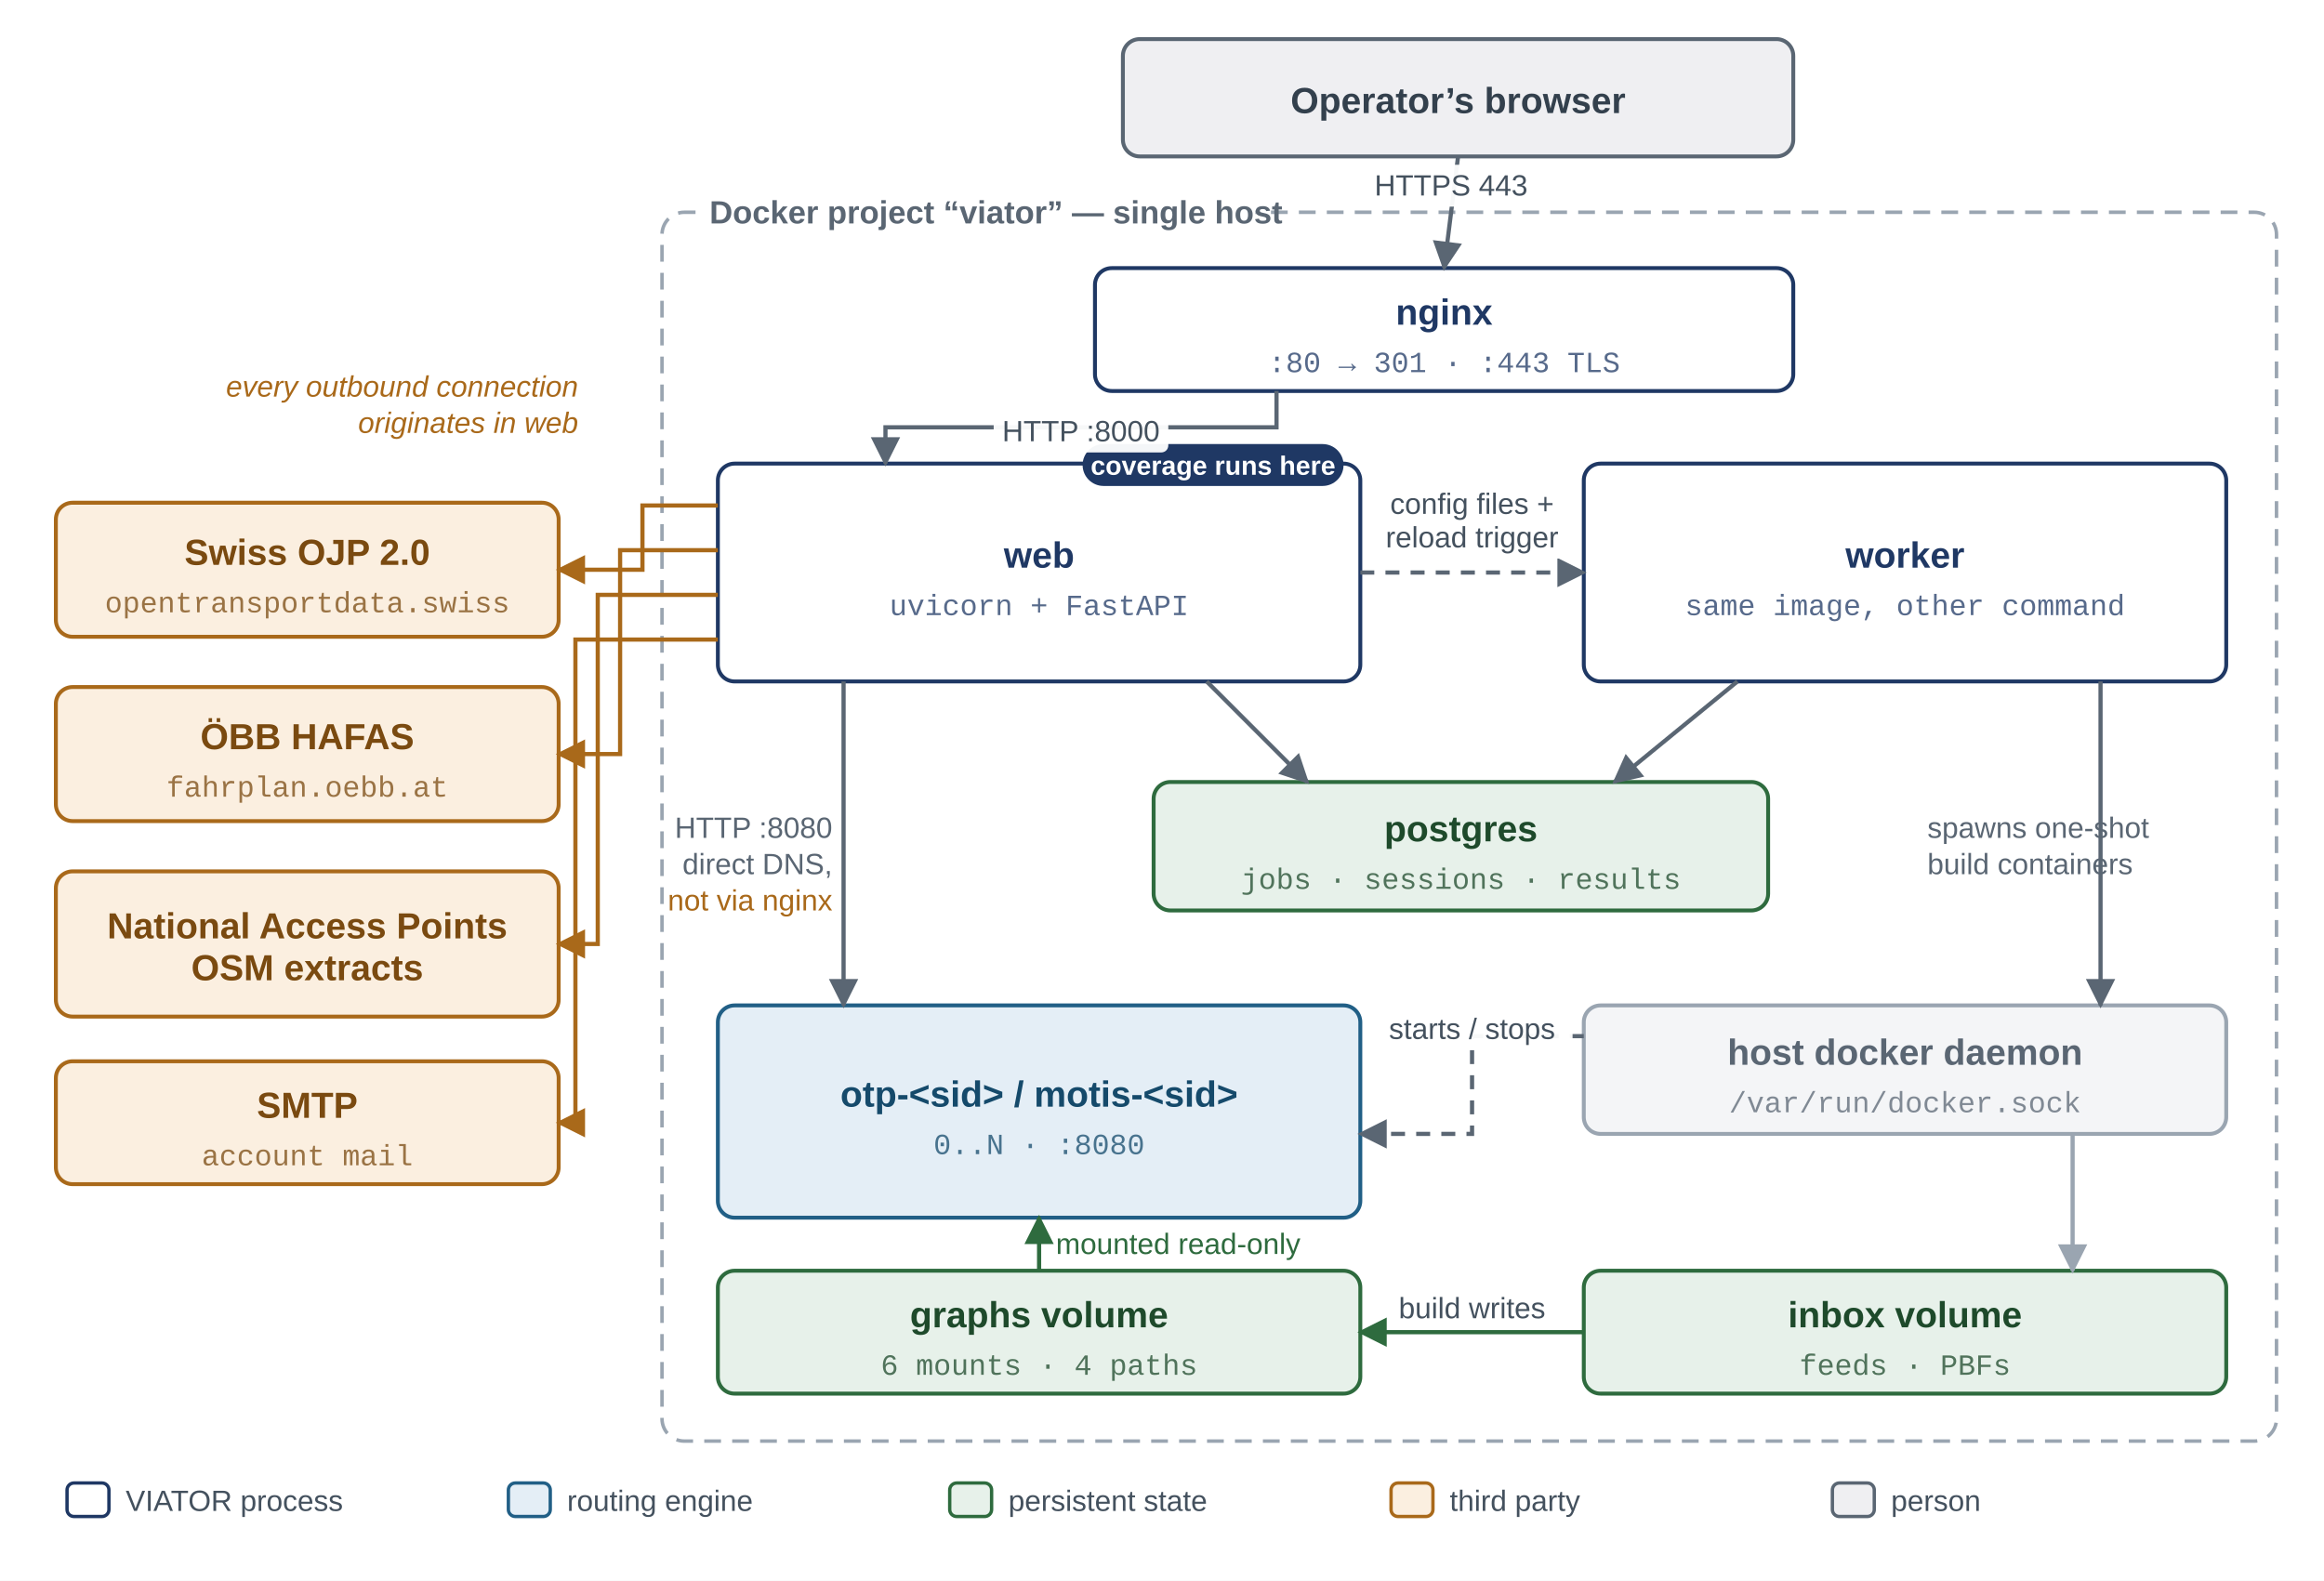
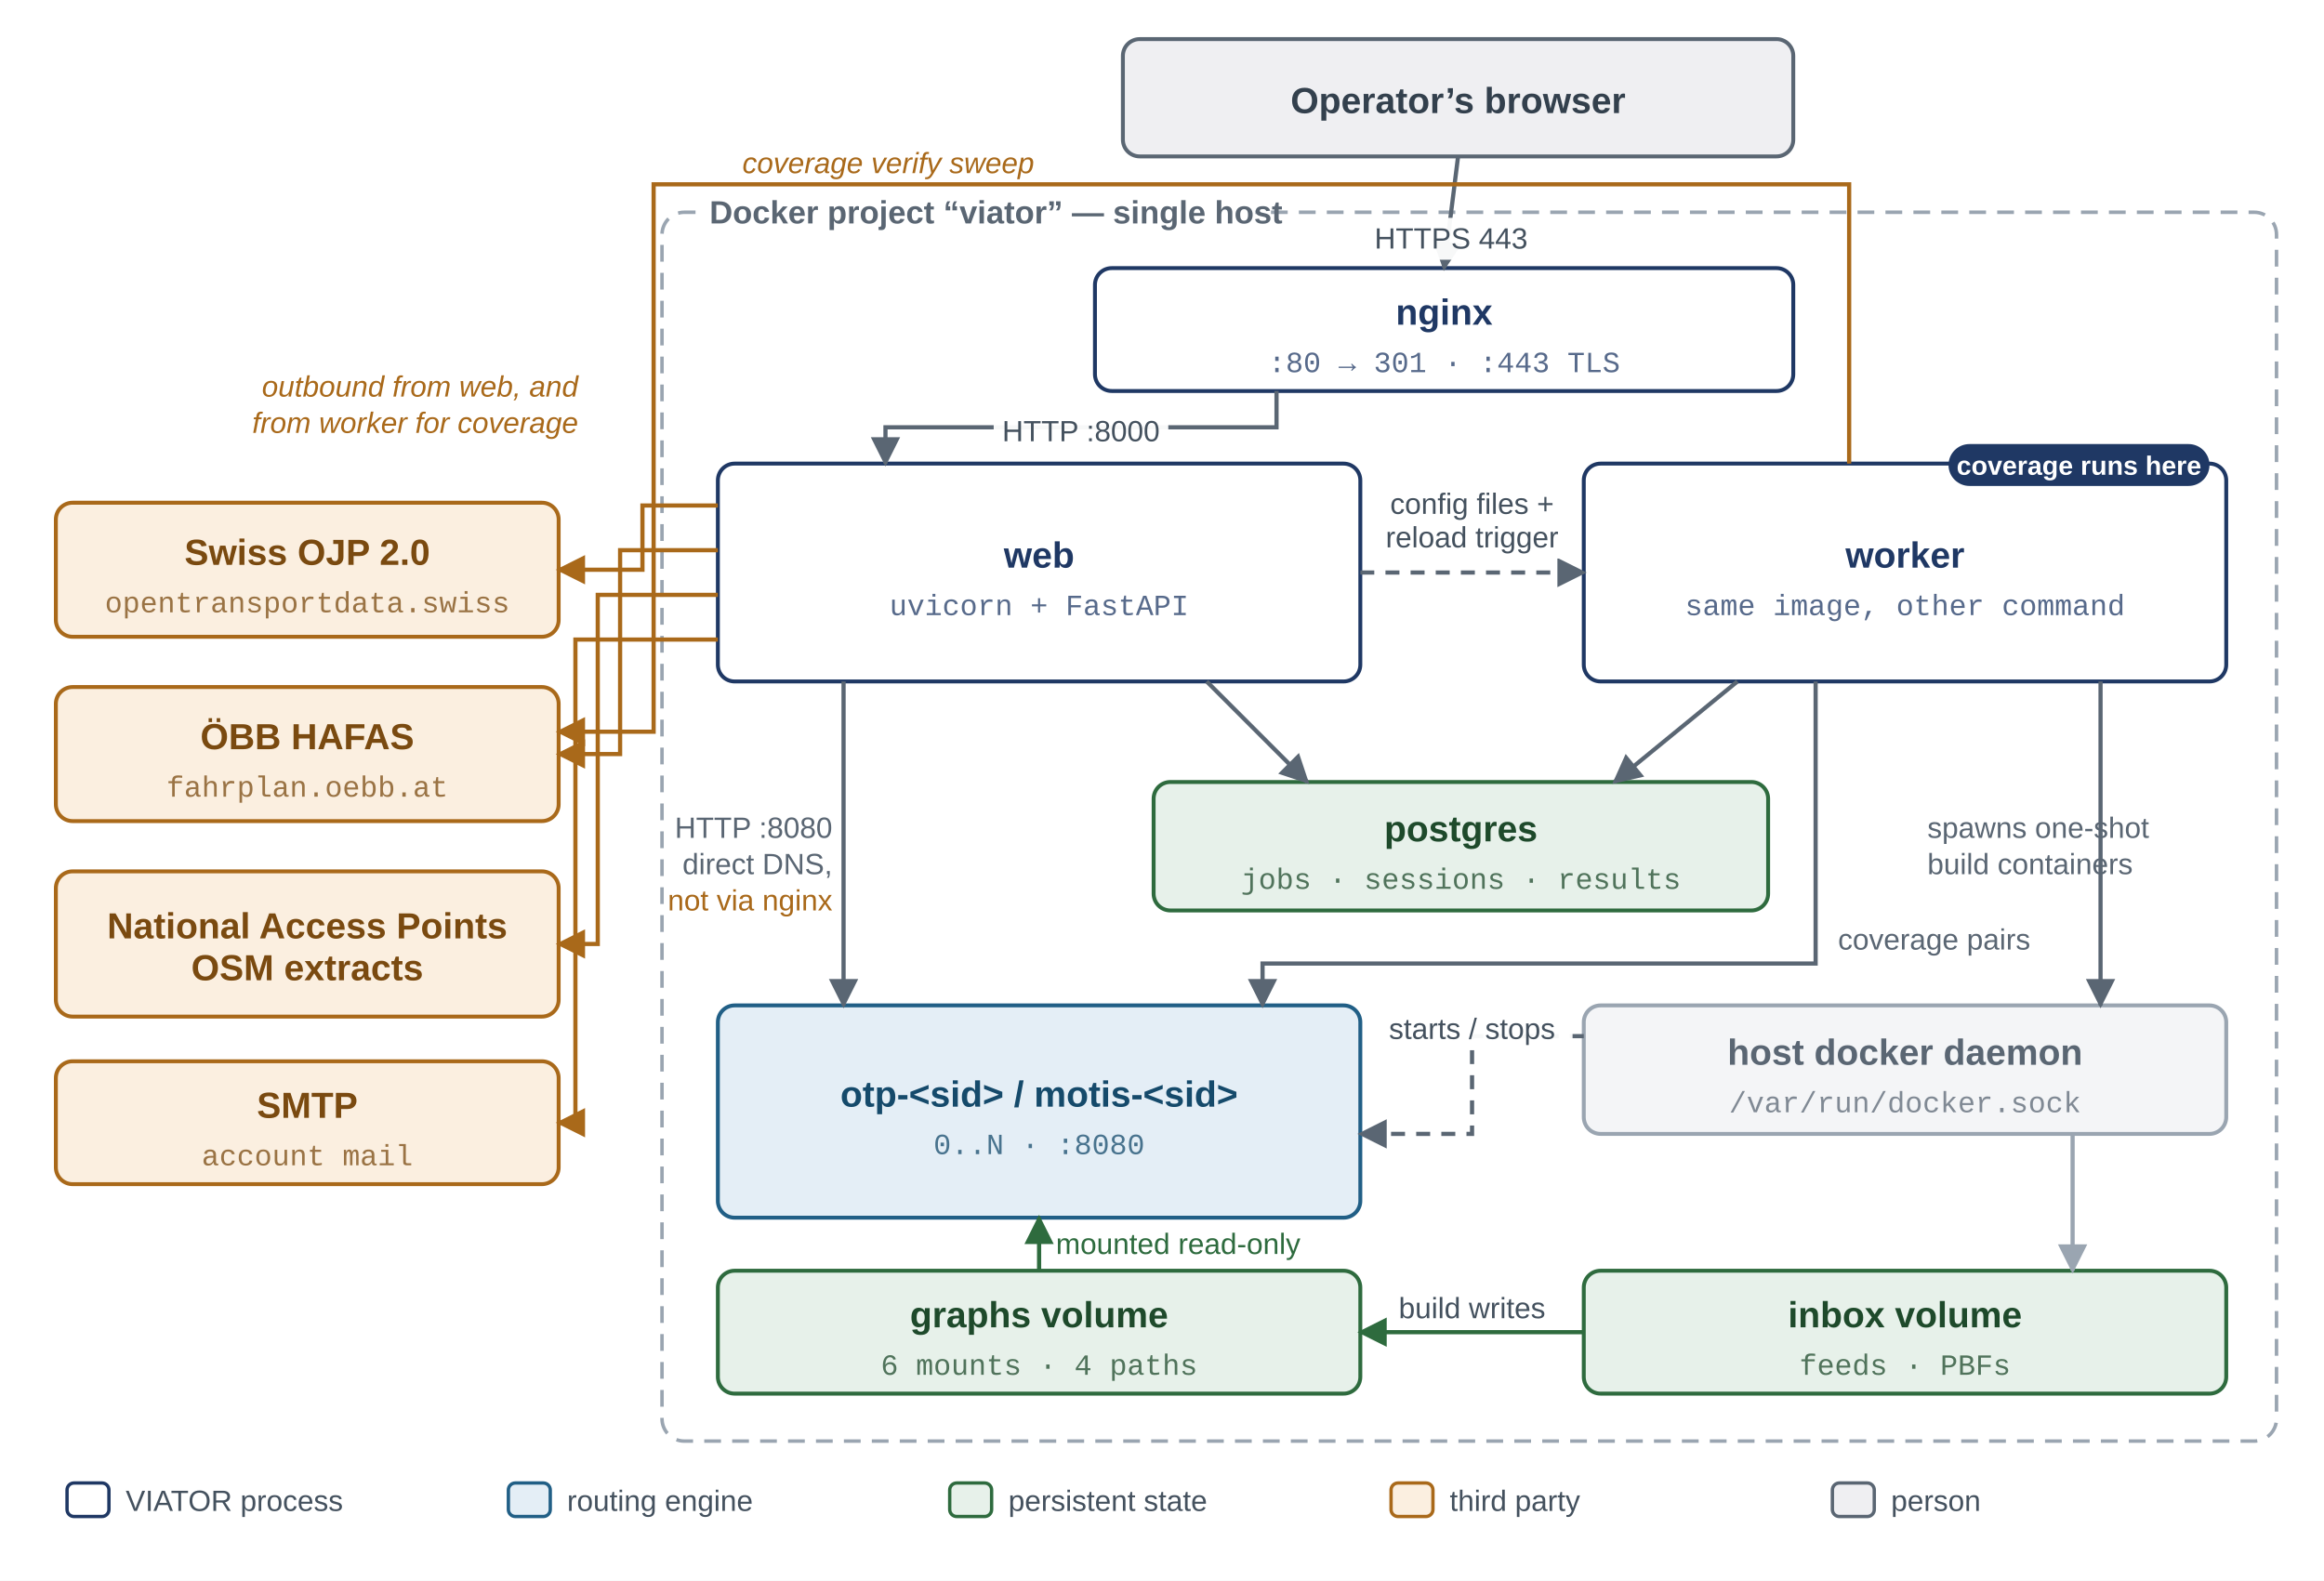
<svg xmlns="http://www.w3.org/2000/svg" width="832" height="566" viewBox="0 0 832 566" font-family="Segoe UI, Calibri, Arial, sans-serif">
  <defs>
    <marker id="ah" viewBox="0 0 10 10" refX="9" refY="5" markerWidth="7" markerHeight="7" orient="auto-start-reverse">
      <path d="M 0 0 L 10 5 L 0 10 z" fill="#5A6673" />
    </marker>
    <marker id="ahr" viewBox="0 0 10 10" refX="9" refY="5" markerWidth="7" markerHeight="7" orient="auto-start-reverse">
      <path d="M 0 0 L 10 5 L 0 10 z" fill="#5A6673" />
    </marker>
    <marker id="ahs" viewBox="0 0 10 10" refX="9" refY="5" markerWidth="7" markerHeight="7" orient="auto-start-reverse">
      <path d="M 0 0 L 10 5 L 0 10 z" fill="#9AA5B1" />
    </marker>
    <marker id="ahsr" viewBox="0 0 10 10" refX="9" refY="5" markerWidth="7" markerHeight="7" orient="auto-start-reverse">
      <path d="M 0 0 L 10 5 L 0 10 z" fill="#9AA5B1" />
    </marker>
    <marker id="ah_6B2E7A" viewBox="0 0 10 10" refX="9" refY="5" markerWidth="7" markerHeight="7" orient="auto-start-reverse">
      <path d="M 0 0 L 10 5 L 0 10 z" fill="#6B2E7A" />
    </marker>
    <marker id="ah_6B2E7Ar" viewBox="0 0 10 10" refX="9" refY="5" markerWidth="7" markerHeight="7" orient="auto-start-reverse">
      <path d="M 0 0 L 10 5 L 0 10 z" fill="#6B2E7A" />
    </marker>
    <marker id="ah_A9691A" viewBox="0 0 10 10" refX="9" refY="5" markerWidth="7" markerHeight="7" orient="auto-start-reverse">
      <path d="M 0 0 L 10 5 L 0 10 z" fill="#A9691A" />
    </marker>
    <marker id="ah_A9691Ar" viewBox="0 0 10 10" refX="9" refY="5" markerWidth="7" markerHeight="7" orient="auto-start-reverse">
      <path d="M 0 0 L 10 5 L 0 10 z" fill="#A9691A" />
    </marker>
    <marker id="ah_2E6B3E" viewBox="0 0 10 10" refX="9" refY="5" markerWidth="7" markerHeight="7" orient="auto-start-reverse">
      <path d="M 0 0 L 10 5 L 0 10 z" fill="#2E6B3E" />
    </marker>
    <marker id="ah_2E6B3Er" viewBox="0 0 10 10" refX="9" refY="5" markerWidth="7" markerHeight="7" orient="auto-start-reverse">
      <path d="M 0 0 L 10 5 L 0 10 z" fill="#2E6B3E" />
    </marker>
  </defs>
  <rect width="832" height="566" fill="#FFFFFF" />
  <rect x="402" y="14" width="240" height="42" rx="6" fill="#EFEFF2" stroke="#5A6673" stroke-width="1.4" />
  <text x="522" y="40.5" font-family="Segoe UI, Calibri, Arial, sans-serif" font-size="13" font-weight="600" fill="#33404D" text-anchor="middle">Operator’s browser</text>
  <rect x="20" y="180" width="180" height="48" rx="6" fill="#FBEFE0" stroke="#A9691A" stroke-width="1.4" />
  <text x="110" y="202.25" font-family="Segoe UI, Calibri, Arial, sans-serif" font-size="13" font-weight="600" fill="#7A4A10" text-anchor="middle">Swiss OJP 2.0</text>
  <text x="110" y="219.25" font-family="Consolas, Courier New, monospace" font-size="10.5" fill="#7A4A10" fill-opacity="0.75" text-anchor="middle">opentransportdata.swiss</text>
  <rect x="20" y="246" width="180" height="48" rx="6" fill="#FBEFE0" stroke="#A9691A" stroke-width="1.4" />
  <text x="110" y="268.25" font-family="Segoe UI, Calibri, Arial, sans-serif" font-size="13" font-weight="600" fill="#7A4A10" text-anchor="middle">ÖBB HAFAS</text>
  <text x="110" y="285.25" font-family="Consolas, Courier New, monospace" font-size="10.5" fill="#7A4A10" fill-opacity="0.75" text-anchor="middle">fahrplan.oebb.at</text>
  <rect x="20" y="312" width="180" height="52" rx="6" fill="#FBEFE0" stroke="#A9691A" stroke-width="1.4" />
  <text x="110" y="336" font-family="Segoe UI, Calibri, Arial, sans-serif" font-size="13" font-weight="600" fill="#7A4A10" text-anchor="middle">National Access Points</text>
  <text x="110" y="351" font-family="Segoe UI, Calibri, Arial, sans-serif" font-size="13" font-weight="600" fill="#7A4A10" text-anchor="middle">OSM extracts</text>
  <rect x="20" y="380" width="180" height="44" rx="6" fill="#FBEFE0" stroke="#A9691A" stroke-width="1.4" />
  <text x="110" y="400.25" font-family="Segoe UI, Calibri, Arial, sans-serif" font-size="13" font-weight="600" fill="#7A4A10" text-anchor="middle">SMTP</text>
  <text x="110" y="417.25" font-family="Consolas, Courier New, monospace" font-size="10.5" fill="#7A4A10" fill-opacity="0.75" text-anchor="middle">account mail</text>
  <rect x="237" y="76" width="578" height="440" rx="8" fill="none" stroke="#9AA5B1" stroke-width="1.25" stroke-dasharray="6 4" />
  <rect x="249" y="68" width="200.418" height="16" rx="3" fill="#FFFFFF" />
  <text x="254" y="80" font-family="Segoe UI, Calibri, Arial, sans-serif" font-size="11.5" font-weight="600" fill="#5A6673">Docker project “viator” — single host</text>
  <rect x="392" y="96" width="250" height="44" rx="6" fill="#FFFFFF" stroke="#1F3864" stroke-width="1.4" />
  <text x="517" y="116.25" font-family="Segoe UI, Calibri, Arial, sans-serif" font-size="13" font-weight="600" fill="#1F3864" text-anchor="middle">nginx</text>
  <text x="517" y="133.25" font-family="Consolas, Courier New, monospace" font-size="10.5" fill="#1F3864" fill-opacity="0.75" text-anchor="middle">:80 → 301  ·  :443 TLS</text>
  <rect x="257" y="166" width="230" height="78" rx="6" fill="#FFFFFF" stroke="#1F3864" stroke-width="1.4" />
  <text x="372" y="203.25" font-family="Segoe UI, Calibri, Arial, sans-serif" font-size="13" font-weight="600" fill="#1F3864" text-anchor="middle">web</text>
  <text x="372" y="220.25" font-family="Consolas, Courier New, monospace" font-size="10.5" fill="#1F3864" fill-opacity="0.75" text-anchor="middle">uvicorn + FastAPI</text>
-   <rect x="387.577" y="159" width="93.423" height="15" rx="7.5" fill="#1F3864" />
-   <text x="434.288" y="170" font-family="Segoe UI, Calibri, Arial, sans-serif" font-size="9.5" font-weight="700" fill="#FFFFFF" text-anchor="middle">coverage runs here</text>
  <rect x="567" y="166" width="230" height="78" rx="6" fill="#FFFFFF" stroke="#1F3864" stroke-width="1.4" />
  <text x="682" y="203.25" font-family="Segoe UI, Calibri, Arial, sans-serif" font-size="13" font-weight="600" fill="#1F3864" text-anchor="middle">worker</text>
  <text x="682" y="220.25" font-family="Consolas, Courier New, monospace" font-size="10.5" fill="#1F3864" fill-opacity="0.75" text-anchor="middle">same image, other command</text>
+   <rect x="697.577" y="159" width="93.423" height="15" rx="7.5" fill="#1F3864" />
+   <text x="744.288" y="170" font-family="Segoe UI, Calibri, Arial, sans-serif" font-size="9.5" font-weight="700" fill="#FFFFFF" text-anchor="middle">coverage runs here</text>
  <rect x="413" y="280" width="220" height="46" rx="6" fill="#E7F1EA" stroke="#2E6B3E" stroke-width="1.4" />
  <text x="523" y="301.25" font-family="Segoe UI, Calibri, Arial, sans-serif" font-size="13" font-weight="600" fill="#1E4A2B" text-anchor="middle">postgres</text>
  <text x="523" y="318.25" font-family="Consolas, Courier New, monospace" font-size="10.5" fill="#1E4A2B" fill-opacity="0.75" text-anchor="middle">jobs · sessions · results</text>
  <rect x="257" y="360" width="230" height="76" rx="6" fill="#E4EEF6" stroke="#215F86" stroke-width="1.4" />
  <text x="372" y="396.25" font-family="Segoe UI, Calibri, Arial, sans-serif" font-size="13" font-weight="600" fill="#154A6B" text-anchor="middle">otp-&lt;sid&gt;  /  motis-&lt;sid&gt;</text>
  <text x="372" y="413.25" font-family="Consolas, Courier New, monospace" font-size="10.5" fill="#154A6B" fill-opacity="0.75" text-anchor="middle">0..N  ·  :8080</text>
  <rect x="567" y="360" width="230" height="46" rx="6" fill="#F4F5F7" stroke="#9AA5B1" stroke-width="1.4" />
  <text x="682" y="381.25" font-family="Segoe UI, Calibri, Arial, sans-serif" font-size="13" font-weight="600" fill="#5A6673" text-anchor="middle">host docker daemon</text>
  <text x="682" y="398.25" font-family="Consolas, Courier New, monospace" font-size="10.5" fill="#5A6673" fill-opacity="0.75" text-anchor="middle">/var/run/docker.sock</text>
  <rect x="257" y="455" width="230" height="44" rx="6" fill="#E7F1EA" stroke="#2E6B3E" stroke-width="1.4" />
  <text x="372" y="475.25" font-family="Segoe UI, Calibri, Arial, sans-serif" font-size="13" font-weight="600" fill="#1E4A2B" text-anchor="middle">graphs volume</text>
  <text x="372" y="492.25" font-family="Consolas, Courier New, monospace" font-size="10.5" fill="#1E4A2B" fill-opacity="0.75" text-anchor="middle">6 mounts · 4 paths</text>
  <rect x="567" y="455" width="230" height="44" rx="6" fill="#E7F1EA" stroke="#2E6B3E" stroke-width="1.4" />
  <text x="682" y="475.25" font-family="Segoe UI, Calibri, Arial, sans-serif" font-size="13" font-weight="600" fill="#1E4A2B" text-anchor="middle">inbox volume</text>
  <text x="682" y="492.25" font-family="Consolas, Courier New, monospace" font-size="10.5" fill="#1E4A2B" fill-opacity="0.75" text-anchor="middle">feeds · PBFs</text>
  <path d="M 522 56 L 517 96" fill="none" stroke="#5A6673" stroke-width="1.5" marker-end="url(#ah)" />
-   <rect x="488.889" y="59" width="61.222" height="15" rx="2.5" fill="#FFFFFF" fill-opacity="0.95" />
-   <text x="519.5" y="70" font-family="Segoe UI, Calibri, Arial, sans-serif" font-size="10.5" fill="#44515E" text-anchor="middle">HTTPS 443</text>
+   <rect x="488.889" y="78" width="61.222" height="15" rx="2.5" fill="#FFFFFF" fill-opacity="0.95" />
+   <text x="519.5" y="89" font-family="Segoe UI, Calibri, Arial, sans-serif" font-size="10.5" fill="#44515E" text-anchor="middle">HTTPS 443</text>
  <path d="M 457 140 V 153 H 317 V 166" fill="none" stroke="#5A6673" stroke-width="1.5" marker-end="url(#ah)" />
  <rect x="355.744" y="147" width="62.513" height="15" rx="2.5" fill="#FFFFFF" fill-opacity="0.95" />
  <text x="387" y="158" font-family="Segoe UI, Calibri, Arial, sans-serif" font-size="10.5" fill="#44515E" text-anchor="middle">HTTP :8000</text>
  <path d="M 257 181 H 230 V 204 H 200" fill="none" stroke="#A9691A" stroke-width="1.5" marker-end="url(#ah_A9691A)" />
-   <path d="M 257 197 H 222 V 270 H 200" fill="none" stroke="#A9691A" stroke-width="1.5" marker-end="url(#ah_A9691A)" />
  <path d="M 257 213 H 214 V 338 H 200" fill="none" stroke="#A9691A" stroke-width="1.5" marker-end="url(#ah_A9691A)" />
  <path d="M 257 229 H 206 V 402 H 200" fill="none" stroke="#A9691A" stroke-width="1.5" marker-end="url(#ah_A9691A)" />
-   <text x="207" y="142" font-family="Segoe UI, Calibri, Arial, sans-serif" font-size="10.5" font-weight="400" fill="#A9691A" text-anchor="end" font-style="italic">every outbound connection</text>
-   <text x="207" y="155" font-family="Segoe UI, Calibri, Arial, sans-serif" font-size="10.5" font-weight="400" fill="#A9691A" text-anchor="end" font-style="italic">originates in web</text>
+   <path d="M 257 197 H 222 V 270 H 200" fill="none" stroke="#A9691A" stroke-width="1.5" marker-end="url(#ah_A9691A)" />
+   <path d="M 662 166 V 66 H 234 V 262 H 200" fill="none" stroke="#A9691A" stroke-width="1.5" marker-end="url(#ah_A9691A)" />
+   <text x="318" y="62" font-family="Segoe UI, Calibri, Arial, sans-serif" font-size="10.5" font-weight="400" fill="#A9691A" text-anchor="middle" font-style="italic">coverage verify sweep</text>
+   <text x="207" y="142" font-family="Segoe UI, Calibri, Arial, sans-serif" font-size="10.5" font-weight="400" fill="#A9691A" text-anchor="end" font-style="italic">outbound from web, and</text>
+   <text x="207" y="155" font-family="Segoe UI, Calibri, Arial, sans-serif" font-size="10.5" font-weight="400" fill="#A9691A" text-anchor="end" font-style="italic">from worker for coverage</text>
  <path d="M 487 205 L 567 205" fill="none" stroke="#5A6673" stroke-width="1.5" stroke-dasharray="5 4" marker-end="url(#ah)" />
  <rect x="492.303" y="173" width="69.394" height="27" rx="2.5" fill="#FFFFFF" fill-opacity="0.95" />
  <text x="527" y="184" font-family="Segoe UI, Calibri, Arial, sans-serif" font-size="10.5" fill="#44515E" text-anchor="middle">config files +</text>
  <text x="527" y="196" font-family="Segoe UI, Calibri, Arial, sans-serif" font-size="10.5" fill="#44515E" text-anchor="middle">reload trigger</text>
  <path d="M 302 244 L 302 360" fill="none" stroke="#5A6673" stroke-width="1.5" marker-end="url(#ah)" />
+   <path d="M 650 244 V 345 H 452 V 360" fill="none" stroke="#5A6673" stroke-width="1.5" marker-end="url(#ah)" />
+   <text x="658" y="340" font-family="Segoe UI, Calibri, Arial, sans-serif" font-size="10.5" font-weight="400" fill="#5A6673" text-anchor="start">coverage pairs</text>
  <text x="298" y="300" font-family="Segoe UI, Calibri, Arial, sans-serif" font-size="10.5" font-weight="400" fill="#5A6673" text-anchor="end">HTTP :8080</text>
  <text x="298" y="313" font-family="Segoe UI, Calibri, Arial, sans-serif" font-size="10.5" font-weight="400" fill="#5A6673" text-anchor="end">direct DNS,</text>
  <text x="298" y="326" font-family="Segoe UI, Calibri, Arial, sans-serif" font-size="10.5" font-weight="400" fill="#A9691A" text-anchor="end">not via nginx</text>
  <path d="M 432 244 L 468 280" fill="none" stroke="#5A6673" stroke-width="1.5" marker-end="url(#ah)" />
  <path d="M 622 244 L 578 280" fill="none" stroke="#5A6673" stroke-width="1.5" marker-end="url(#ah)" />
  <path d="M 752 244 L 752 360" fill="none" stroke="#5A6673" stroke-width="1.5" marker-end="url(#ah)" />
  <text x="690" y="300" font-family="Segoe UI, Calibri, Arial, sans-serif" font-size="10.5" font-weight="400" fill="#5A6673" text-anchor="start">spawns one-shot</text>
  <text x="690" y="313" font-family="Segoe UI, Calibri, Arial, sans-serif" font-size="10.5" font-weight="400" fill="#5A6673" text-anchor="start">build containers</text>
  <path d="M 742 406 L 742 455" fill="none" stroke="#9AA5B1" stroke-width="1.5" marker-end="url(#ahs)" />
  <path d="M 567 371 H 527 V 406 H 487" fill="none" stroke="#5A6673" stroke-width="1.5" stroke-dasharray="5 4" marker-end="url(#ah)" />
  <rect x="491.013" y="361" width="71.974" height="15" rx="2.5" fill="#FFFFFF" fill-opacity="0.95" />
  <text x="527" y="372" font-family="Segoe UI, Calibri, Arial, sans-serif" font-size="10.5" fill="#44515E" text-anchor="middle">starts / stops</text>
  <path d="M 567 477 L 487 477" fill="none" stroke="#2E6B3E" stroke-width="1.5" marker-end="url(#ah_2E6B3E)" />
  <rect x="496.55" y="461" width="60.9" height="15" rx="2.5" fill="#FFFFFF" fill-opacity="0.95" />
  <text x="527" y="472" font-family="Segoe UI, Calibri, Arial, sans-serif" font-size="10.5" fill="#44515E" text-anchor="middle">build writes</text>
  <path d="M 372 455 L 372 436" fill="none" stroke="#2E6B3E" stroke-width="1.5" marker-end="url(#ah_2E6B3E)" />
  <text x="378" y="449" font-family="Segoe UI, Calibri, Arial, sans-serif" font-size="10.5" font-weight="400" fill="#2E6B3E" text-anchor="start">mounted read-only</text>
  <rect x="24" y="531" width="15" height="12" rx="2.5" fill="#FFFFFF" stroke="#1F3864" stroke-width="1.2" />
  <text x="45" y="541" font-family="Segoe UI, Calibri, Arial, sans-serif" font-size="10.5" fill="#44515E">VIATOR process</text>
  <rect x="182" y="531" width="15" height="12" rx="2.5" fill="#E4EEF6" stroke="#215F86" stroke-width="1.2" />
  <text x="203" y="541" font-family="Segoe UI, Calibri, Arial, sans-serif" font-size="10.5" fill="#44515E">routing engine</text>
  <rect x="340" y="531" width="15" height="12" rx="2.5" fill="#E7F1EA" stroke="#2E6B3E" stroke-width="1.2" />
  <text x="361" y="541" font-family="Segoe UI, Calibri, Arial, sans-serif" font-size="10.5" fill="#44515E">persistent state</text>
  <rect x="498" y="531" width="15" height="12" rx="2.5" fill="#FBEFE0" stroke="#A9691A" stroke-width="1.2" />
  <text x="519" y="541" font-family="Segoe UI, Calibri, Arial, sans-serif" font-size="10.5" fill="#44515E">third party</text>
  <rect x="656" y="531" width="15" height="12" rx="2.5" fill="#EFEFF2" stroke="#5A6673" stroke-width="1.2" />
  <text x="677" y="541" font-family="Segoe UI, Calibri, Arial, sans-serif" font-size="10.5" fill="#44515E">person</text>
</svg>
